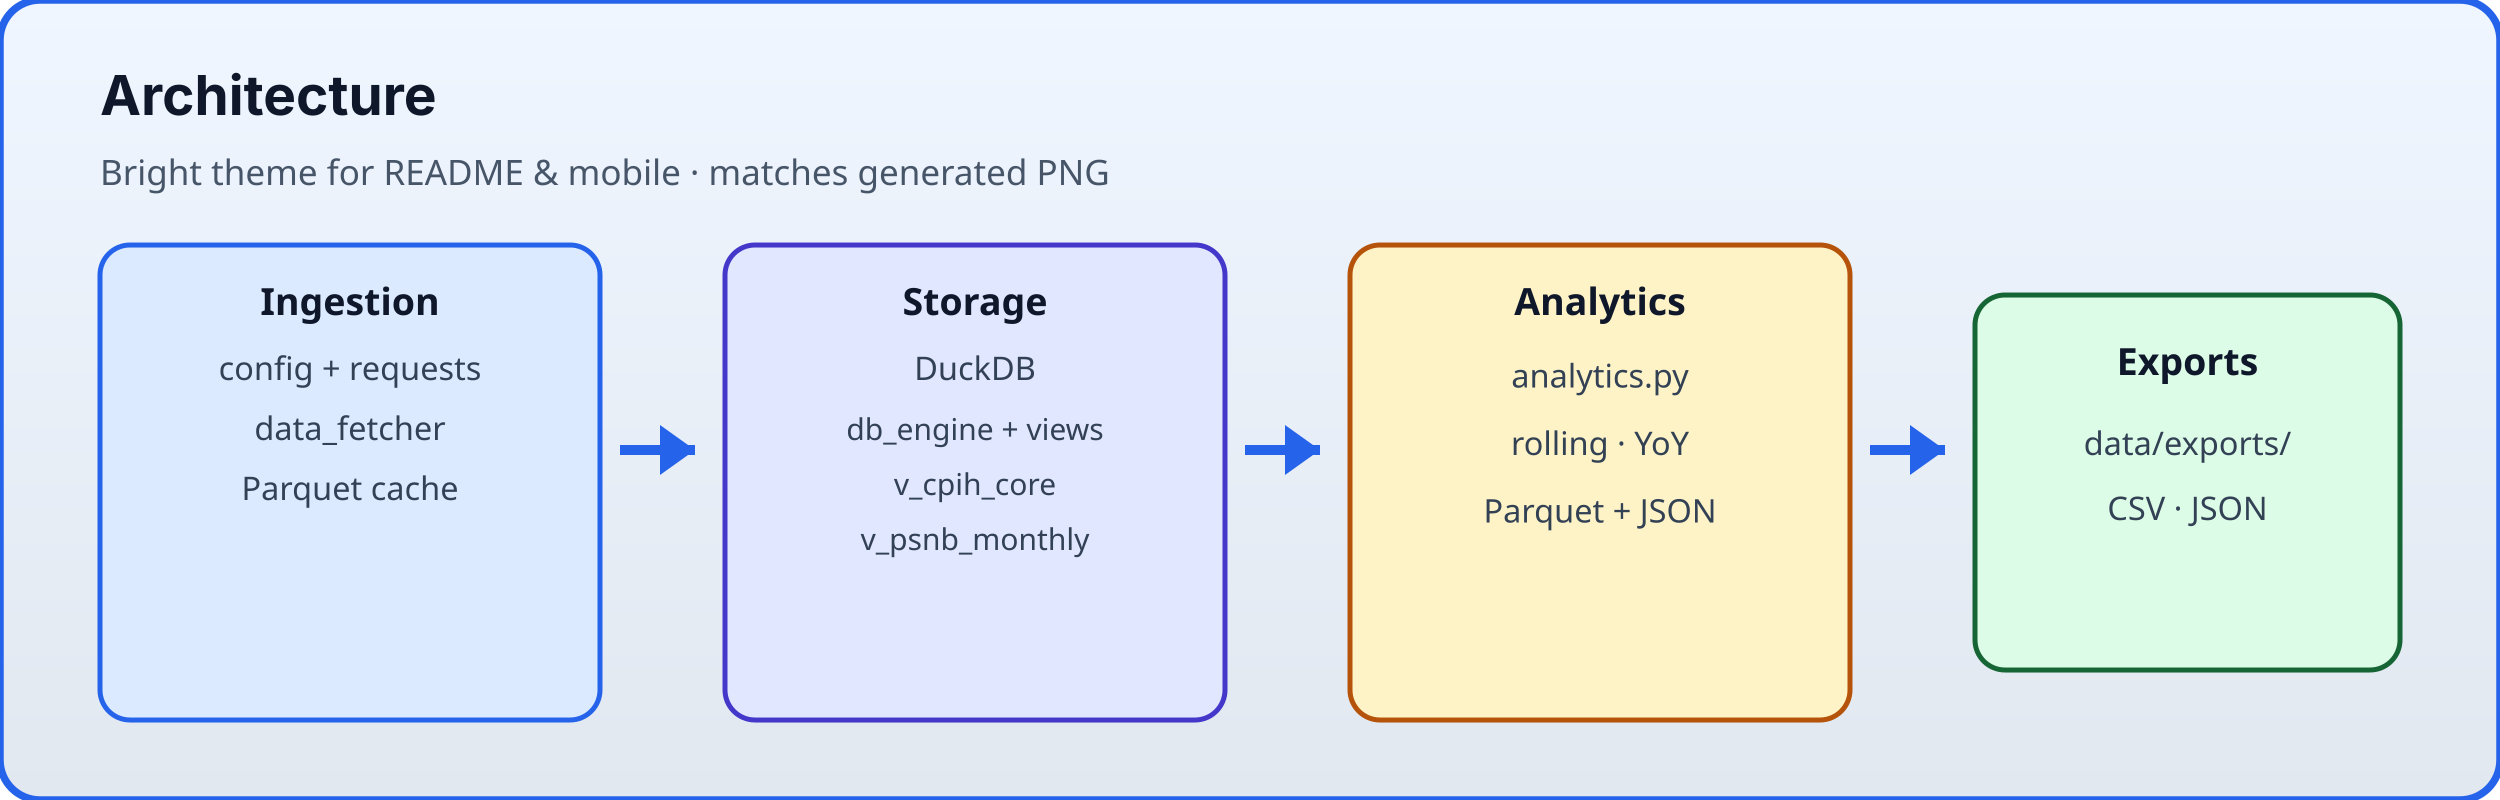
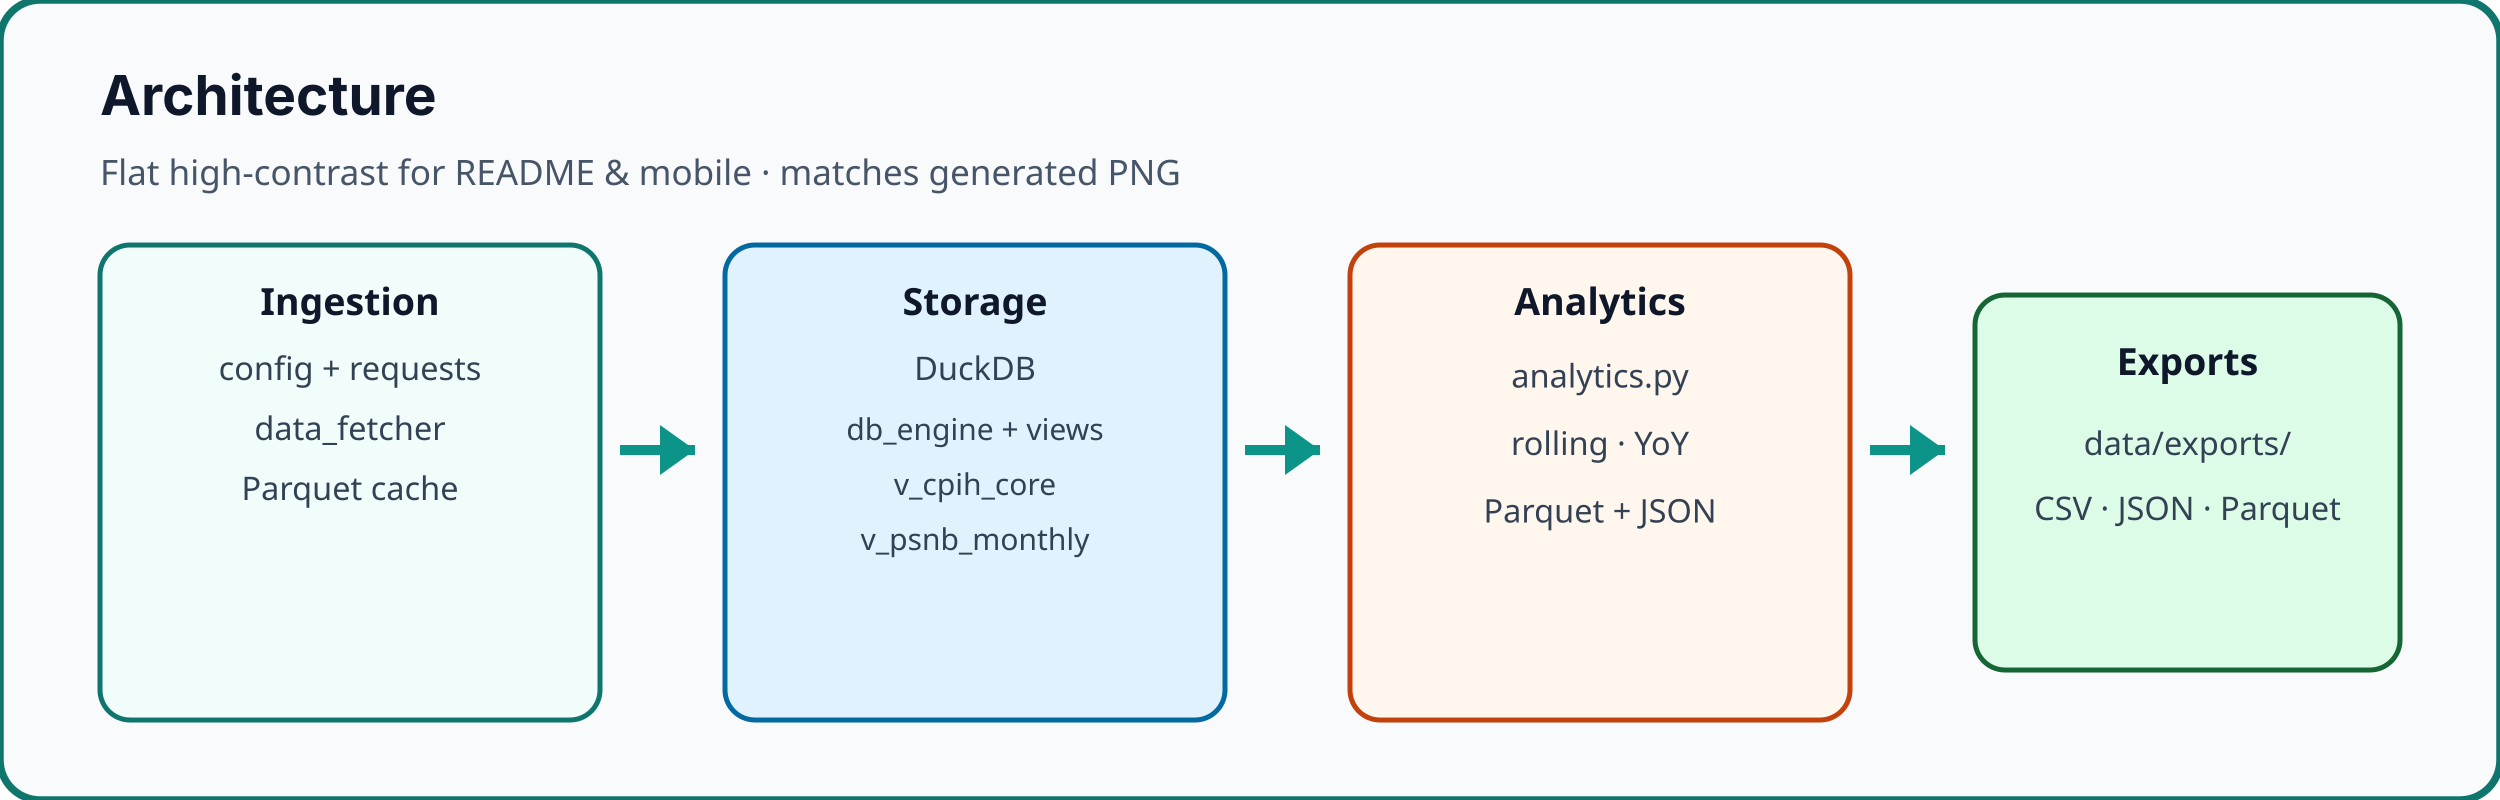
<svg xmlns="http://www.w3.org/2000/svg" viewBox="0 0 1000 320" width="1000" height="320" role="img" aria-label="Architecture pipeline: Ingestion to Exports">
-   <defs>
-     <linearGradient id="bg" x1="0%" y1="0%" x2="0%" y2="100%">
-       <stop offset="0%" stop-color="#eff6ff" />
-       <stop offset="100%" stop-color="#e2e8f0" />
-     </linearGradient>
-   </defs>
-   <rect width="1000" height="320" rx="16" fill="url(#bg)" stroke="#2563eb" stroke-width="3" />
+   <rect width="1000" height="320" rx="16" fill="#f8fafc" stroke="#0f766e" stroke-width="3" />
  <text x="40" y="46" fill="#0f172a" font-family="system-ui,-apple-system,Segoe UI,sans-serif" font-size="22" font-weight="700">Architecture</text>
-   <text x="40" y="74" fill="#475569" font-family="system-ui,sans-serif" font-size="14">Bright theme for README &amp; mobile · matches generated PNG</text>
-   <rect x="40" y="98" width="200" height="190" rx="12" fill="#dbeafe" stroke="#2563eb" stroke-width="2" />
+   <text x="40" y="74" fill="#475569" font-family="system-ui,sans-serif" font-size="14">Flat high-contrast for README &amp; mobile · matches generated PNG</text>
+   <rect x="40" y="98" width="200" height="190" rx="12" fill="#f0fdfa" stroke="#0f766e" stroke-width="2" />
  <text x="140" y="126" text-anchor="middle" fill="#0f172a" font-family="system-ui,sans-serif" font-size="15" font-weight="700">Ingestion</text>
  <text x="140" y="152" text-anchor="middle" fill="#334155" font-family="system-ui,sans-serif" font-size="13">config + requests</text>
  <text x="140" y="176" text-anchor="middle" fill="#334155" font-family="system-ui,sans-serif" font-size="13">data_fetcher</text>
  <text x="140" y="200" text-anchor="middle" fill="#334155" font-family="system-ui,sans-serif" font-size="13">Parquet cache</text>
-   <path d="M 248 180 L 278 180" stroke="#2563eb" stroke-width="4" fill="none" />
-   <polygon points="278,180 264,170 264,190" fill="#2563eb" />
-   <rect x="290" y="98" width="200" height="190" rx="12" fill="#e0e7ff" stroke="#4338ca" stroke-width="2" />
+   <path d="M 248 180 L 278 180" stroke="#0d9488" stroke-width="4" fill="none" />
+   <polygon points="278,180 264,170 264,190" fill="#0d9488" />
+   <rect x="290" y="98" width="200" height="190" rx="12" fill="#e0f2fe" stroke="#0369a1" stroke-width="2" />
  <text x="390" y="126" text-anchor="middle" fill="#0f172a" font-family="system-ui,sans-serif" font-size="15" font-weight="700">Storage</text>
  <text x="390" y="152" text-anchor="middle" fill="#334155" font-family="system-ui,sans-serif" font-size="13">DuckDB</text>
  <text x="390" y="176" text-anchor="middle" fill="#334155" font-family="system-ui,sans-serif" font-size="12">db_engine + views</text>
  <text x="390" y="198" text-anchor="middle" fill="#334155" font-family="system-ui,sans-serif" font-size="12">v_cpih_core</text>
  <text x="390" y="220" text-anchor="middle" fill="#334155" font-family="system-ui,sans-serif" font-size="12">v_psnb_monthly</text>
-   <path d="M 498 180 L 528 180" stroke="#2563eb" stroke-width="4" fill="none" />
-   <polygon points="528,180 514,170 514,190" fill="#2563eb" />
-   <rect x="540" y="98" width="200" height="190" rx="12" fill="#fef3c7" stroke="#b45309" stroke-width="2" />
+   <path d="M 498 180 L 528 180" stroke="#0d9488" stroke-width="4" fill="none" />
+   <polygon points="528,180 514,170 514,190" fill="#0d9488" />
+   <rect x="540" y="98" width="200" height="190" rx="12" fill="#fff7ed" stroke="#c2410c" stroke-width="2" />
  <text x="640" y="126" text-anchor="middle" fill="#0f172a" font-family="system-ui,sans-serif" font-size="15" font-weight="700">Analytics</text>
  <text x="640" y="155" text-anchor="middle" fill="#334155" font-family="system-ui,sans-serif" font-size="13">analytics.py</text>
  <text x="640" y="182" text-anchor="middle" fill="#334155" font-family="system-ui,sans-serif" font-size="13">rolling · YoY</text>
  <text x="640" y="209" text-anchor="middle" fill="#334155" font-family="system-ui,sans-serif" font-size="13">Parquet + JSON</text>
-   <path d="M 748 180 L 778 180" stroke="#2563eb" stroke-width="4" fill="none" />
-   <polygon points="778,180 764,170 764,190" fill="#2563eb" />
+   <path d="M 748 180 L 778 180" stroke="#0d9488" stroke-width="4" fill="none" />
+   <polygon points="778,180 764,170 764,190" fill="#0d9488" />
  <rect x="790" y="118" width="170" height="150" rx="12" fill="#dcfce7" stroke="#166534" stroke-width="2" />
  <text x="875" y="150" text-anchor="middle" fill="#0f172a" font-family="system-ui,sans-serif" font-size="15" font-weight="700">Exports</text>
  <text x="875" y="182" text-anchor="middle" fill="#334155" font-family="system-ui,sans-serif" font-size="13">data/exports/</text>
-   <text x="875" y="208" text-anchor="middle" fill="#334155" font-family="system-ui,sans-serif" font-size="13">CSV · JSON</text>
+   <text x="875" y="208" text-anchor="middle" fill="#334155" font-family="system-ui,sans-serif" font-size="13">CSV · JSON · Parquet</text>
</svg>
